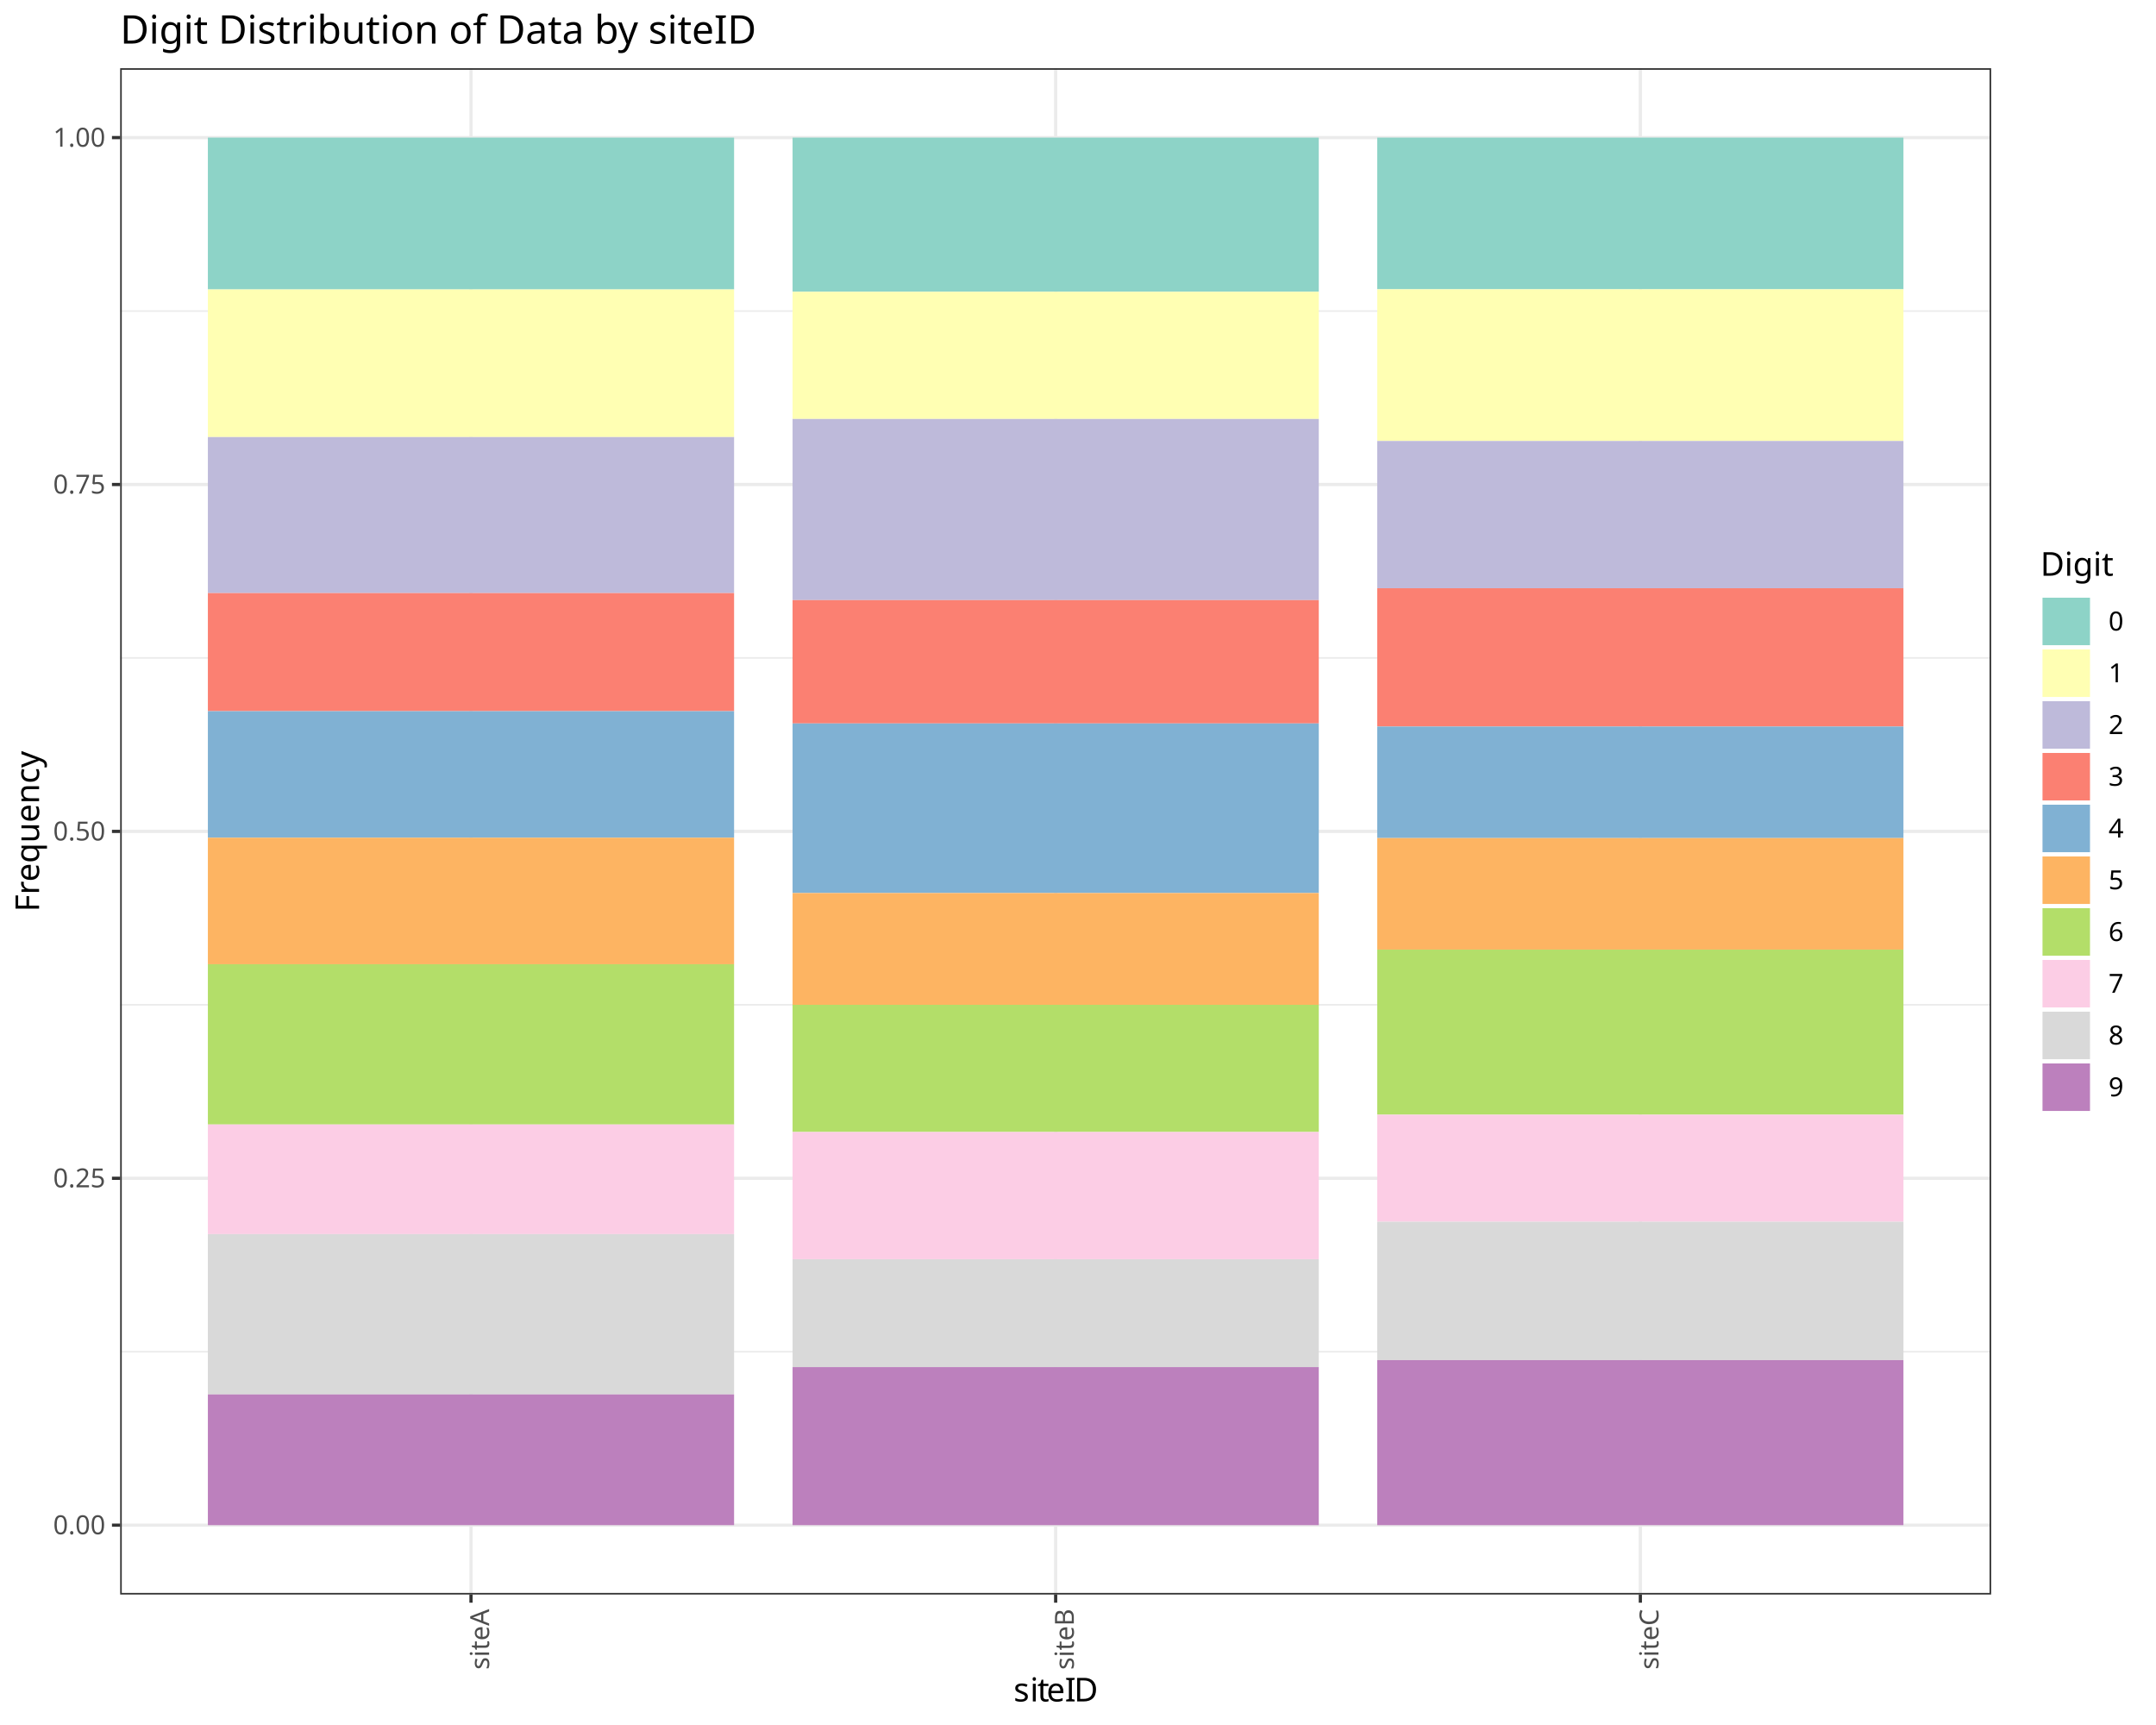
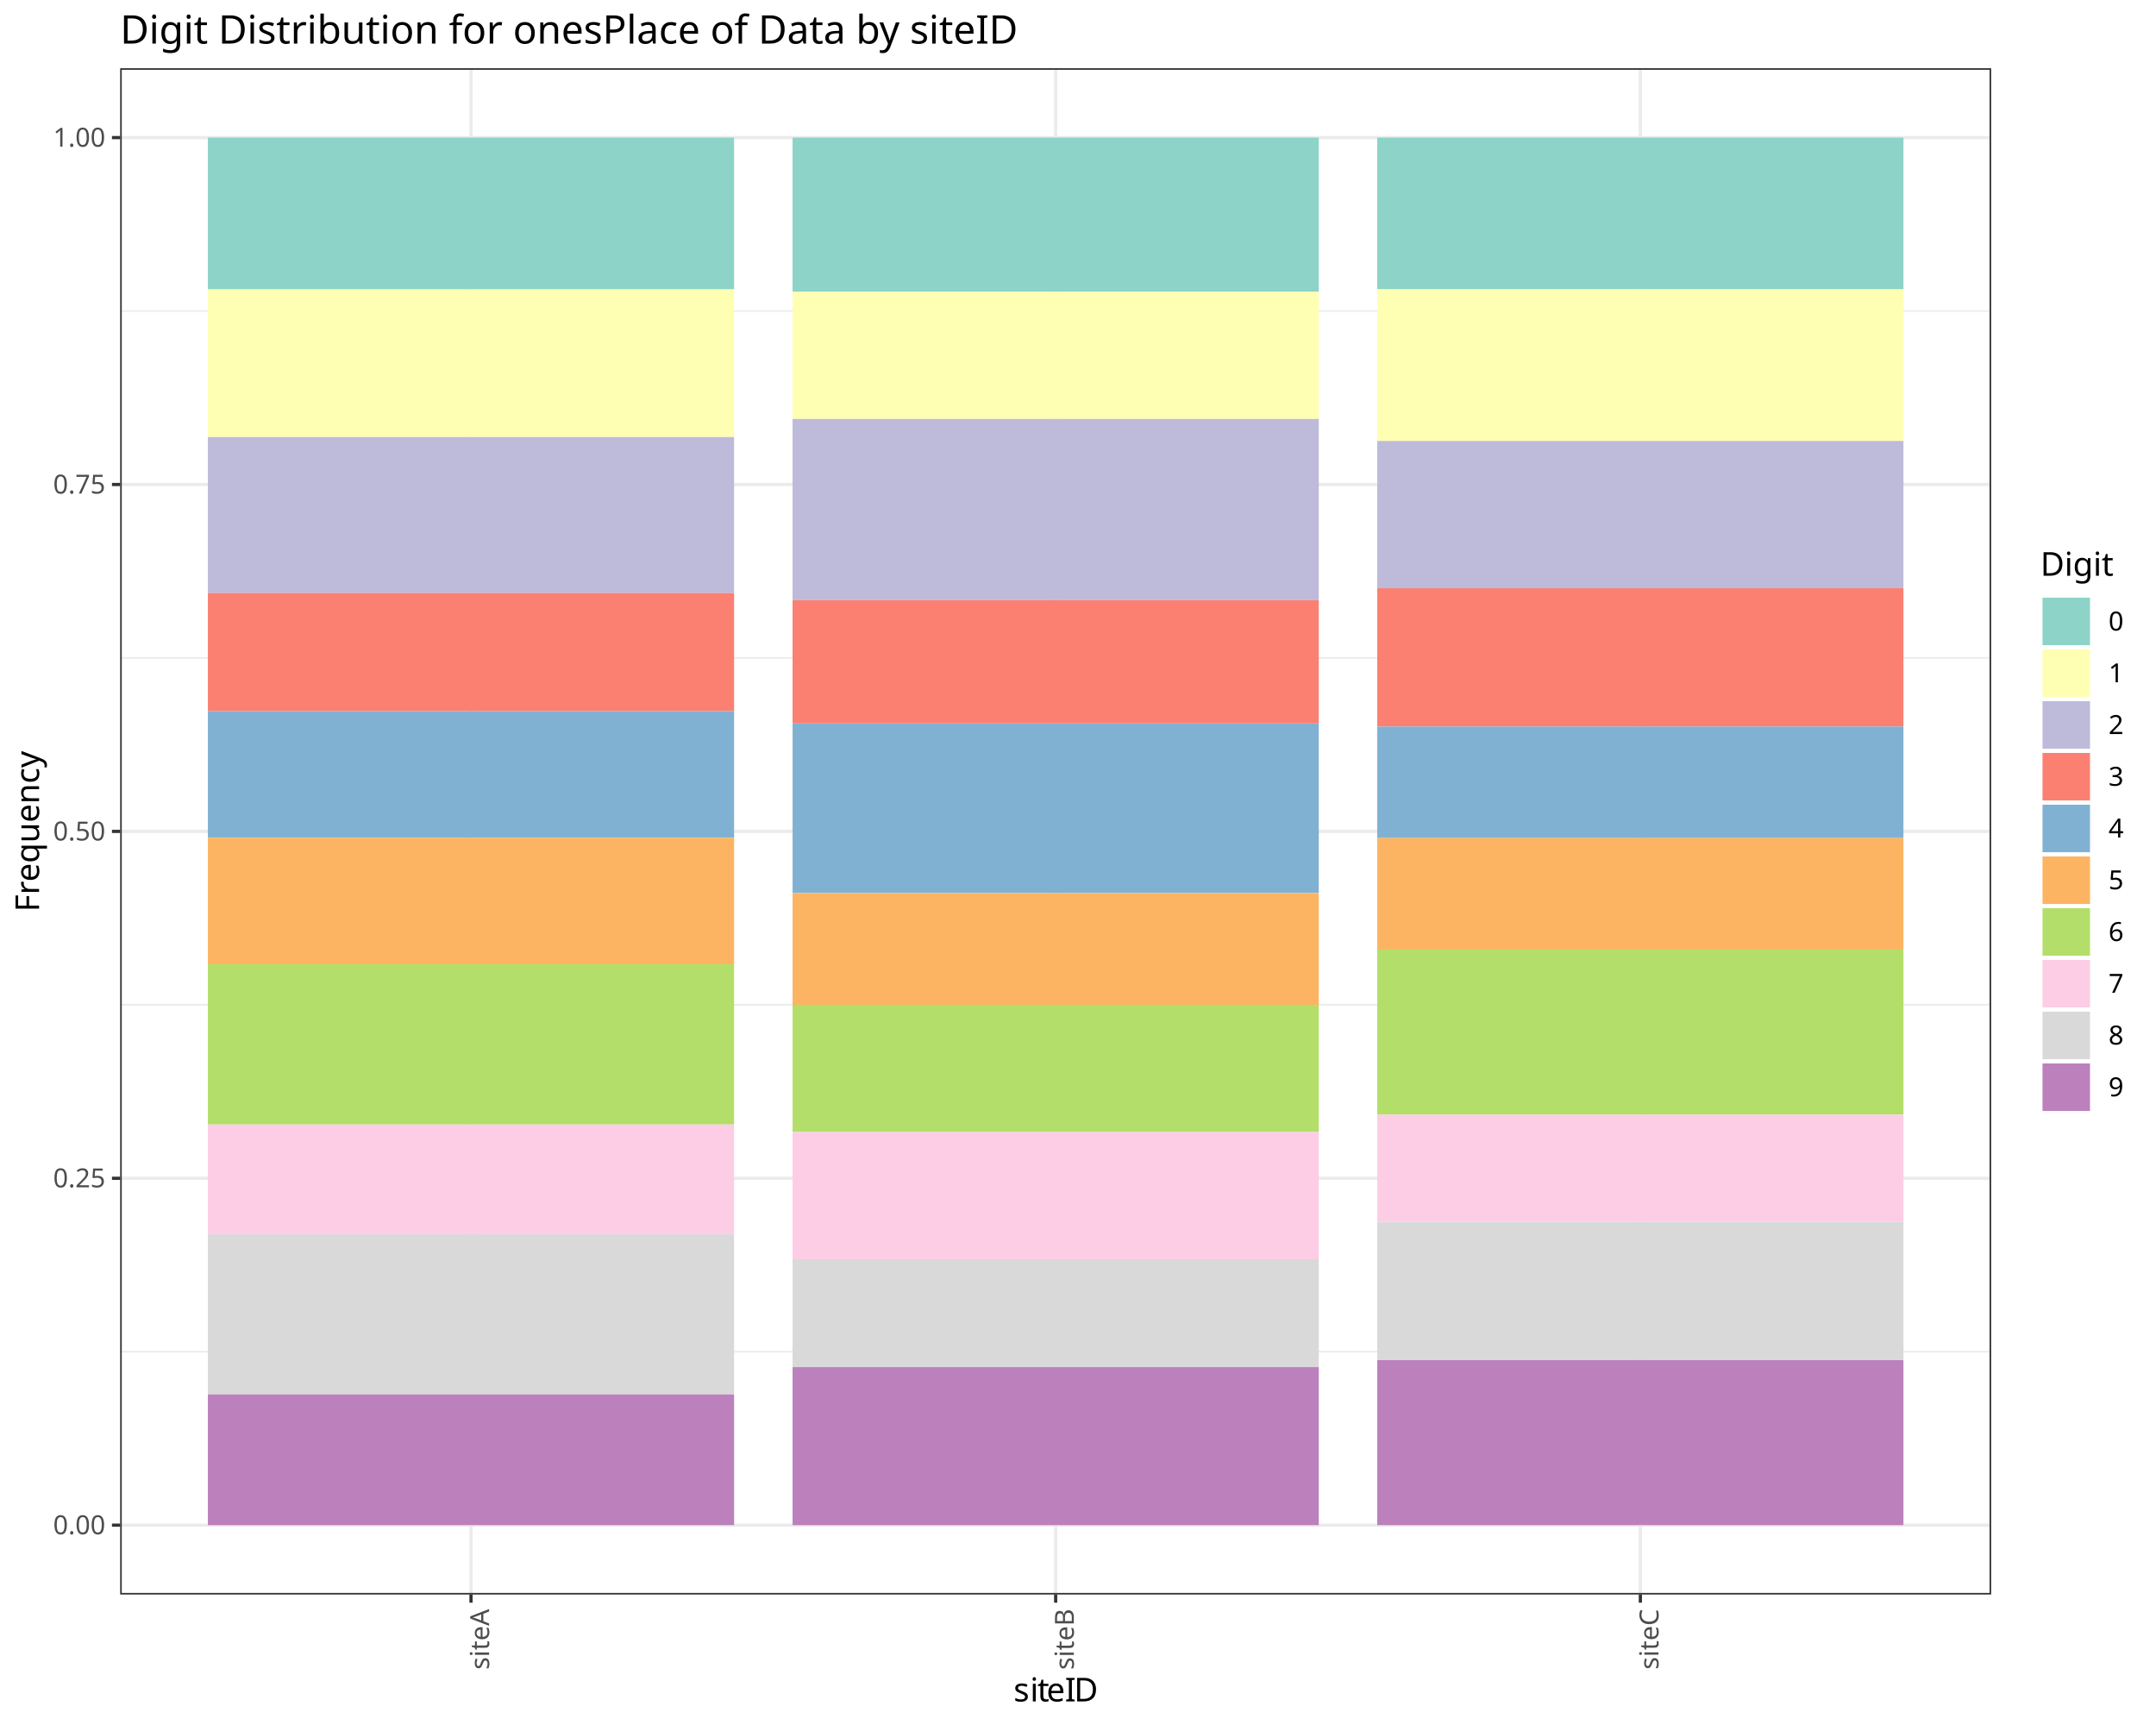
<svg xmlns="http://www.w3.org/2000/svg" class="svglite" data-engine-version="2.0" width="720.00pt" height="576.00pt" viewBox="0 0 720.00 576.00">
  <defs>
    <style type="text/css">
    .svglite line, .svglite polyline, .svglite polygon, .svglite path, .svglite rect, .svglite circle {
      fill: none;
      stroke: #000000;
      stroke-linecap: round;
      stroke-linejoin: round;
      stroke-miterlimit: 10.00;
    }
  </style>
  </defs>
  <rect width="100%" height="100%" style="stroke: none; fill: #FFFFFF;" />
  <defs>
    <clipPath id="cpMC4wMHw3MjAuMDB8MC4wMHw1NzYuMDA=">
      <rect x="0.00" y="0.00" width="720.00" height="576.00" />
    </clipPath>
  </defs>
  <g clip-path="url(#cpMC4wMHw3MjAuMDB8MC4wMHw1NzYuMDA=)">
    <rect x="0.00" y="0.00" width="720.00" height="576.00" style="stroke-width: 1.07; stroke: #FFFFFF; fill: #FFFFFF;" />
  </g>
  <defs>
    <clipPath id="cpNDAuMTN8NjY0Ljk1fDIyLjc4fDUzMi40Mw==">
      <rect x="40.13" y="22.78" width="624.82" height="509.65" />
    </clipPath>
  </defs>
  <g clip-path="url(#cpNDAuMTN8NjY0Ljk1fDIyLjc4fDUzMi40Mw==)">
    <rect x="40.13" y="22.78" width="624.82" height="509.65" style="stroke-width: 1.07; stroke: none; fill: #FFFFFF;" />
    <polyline points="40.13,451.35 664.95,451.35 " style="stroke-width: 0.53; stroke: #EBEBEB; stroke-linecap: butt;" />
    <polyline points="40.13,335.52 664.95,335.52 " style="stroke-width: 0.53; stroke: #EBEBEB; stroke-linecap: butt;" />
    <polyline points="40.13,219.69 664.95,219.69 " style="stroke-width: 0.53; stroke: #EBEBEB; stroke-linecap: butt;" />
    <polyline points="40.13,103.86 664.95,103.86 " style="stroke-width: 0.53; stroke: #EBEBEB; stroke-linecap: butt;" />
    <polyline points="40.13,509.27 664.95,509.27 " style="stroke-width: 1.07; stroke: #EBEBEB; stroke-linecap: butt;" />
    <polyline points="40.13,393.44 664.95,393.44 " style="stroke-width: 1.07; stroke: #EBEBEB; stroke-linecap: butt;" />
    <polyline points="40.13,277.61 664.95,277.61 " style="stroke-width: 1.07; stroke: #EBEBEB; stroke-linecap: butt;" />
    <polyline points="40.13,161.78 664.95,161.78 " style="stroke-width: 1.07; stroke: #EBEBEB; stroke-linecap: butt;" />
    <polyline points="40.13,45.95 664.95,45.95 " style="stroke-width: 1.07; stroke: #EBEBEB; stroke-linecap: butt;" />
    <polyline points="157.29,532.43 157.29,22.78 " style="stroke-width: 1.07; stroke: #EBEBEB; stroke-linecap: butt;" />
    <polyline points="352.54,532.43 352.54,22.78 " style="stroke-width: 1.07; stroke: #EBEBEB; stroke-linecap: butt;" />
    <polyline points="547.80,532.43 547.80,22.78 " style="stroke-width: 1.07; stroke: #EBEBEB; stroke-linecap: butt;" />
    <rect x="69.42" y="45.95" width="175.73" height="50.70" style="stroke-width: 1.07; stroke: none; stroke-linecap: butt; stroke-linejoin: miter; fill: #8DD3C7;" />
    <rect x="69.42" y="96.65" width="175.73" height="49.29" style="stroke-width: 1.07; stroke: none; stroke-linecap: butt; stroke-linejoin: miter; fill: #FFFFB3;" />
    <rect x="69.42" y="145.94" width="175.73" height="52.11" style="stroke-width: 1.07; stroke: none; stroke-linecap: butt; stroke-linejoin: miter; fill: #BEBADA;" />
    <rect x="69.42" y="198.04" width="175.73" height="39.43" style="stroke-width: 1.07; stroke: none; stroke-linecap: butt; stroke-linejoin: miter; fill: #FB8072;" />
    <rect x="69.42" y="237.47" width="175.73" height="42.25" style="stroke-width: 1.07; stroke: none; stroke-linecap: butt; stroke-linejoin: miter; fill: #80B1D3;" />
    <rect x="69.42" y="279.72" width="175.73" height="42.25" style="stroke-width: 1.07; stroke: none; stroke-linecap: butt; stroke-linejoin: miter; fill: #FDB462;" />
    <rect x="69.42" y="321.97" width="175.73" height="53.51" style="stroke-width: 1.07; stroke: none; stroke-linecap: butt; stroke-linejoin: miter; fill: #B3DE69;" />
    <rect x="69.42" y="375.48" width="175.73" height="36.61" style="stroke-width: 1.07; stroke: none; stroke-linecap: butt; stroke-linejoin: miter; fill: #FCCDE5;" />
    <rect x="69.42" y="412.10" width="175.73" height="53.51" style="stroke-width: 1.07; stroke: none; stroke-linecap: butt; stroke-linejoin: miter; fill: #D9D9D9;" />
    <rect x="69.42" y="465.61" width="175.73" height="43.66" style="stroke-width: 1.07; stroke: none; stroke-linecap: butt; stroke-linejoin: miter; fill: #BC80BD;" />
    <rect x="264.68" y="45.95" width="175.73" height="51.48" style="stroke-width: 1.07; stroke: none; stroke-linecap: butt; stroke-linejoin: miter; fill: #8DD3C7;" />
    <rect x="264.68" y="97.43" width="175.73" height="42.47" style="stroke-width: 1.07; stroke: none; stroke-linecap: butt; stroke-linejoin: miter; fill: #FFFFB3;" />
    <rect x="264.68" y="139.90" width="175.73" height="60.49" style="stroke-width: 1.07; stroke: none; stroke-linecap: butt; stroke-linejoin: miter; fill: #BEBADA;" />
    <rect x="264.68" y="200.39" width="175.73" height="41.18" style="stroke-width: 1.07; stroke: none; stroke-linecap: butt; stroke-linejoin: miter; fill: #FB8072;" />
    <rect x="264.68" y="241.57" width="175.73" height="56.63" style="stroke-width: 1.07; stroke: none; stroke-linecap: butt; stroke-linejoin: miter; fill: #80B1D3;" />
    <rect x="264.68" y="298.20" width="175.73" height="37.32" style="stroke-width: 1.07; stroke: none; stroke-linecap: butt; stroke-linejoin: miter; fill: #FDB462;" />
    <rect x="264.68" y="335.52" width="175.73" height="42.47" style="stroke-width: 1.07; stroke: none; stroke-linecap: butt; stroke-linejoin: miter; fill: #B3DE69;" />
    <rect x="264.68" y="377.99" width="175.73" height="42.47" style="stroke-width: 1.07; stroke: none; stroke-linecap: butt; stroke-linejoin: miter; fill: #FCCDE5;" />
    <rect x="264.68" y="420.47" width="175.73" height="36.04" style="stroke-width: 1.07; stroke: none; stroke-linecap: butt; stroke-linejoin: miter; fill: #D9D9D9;" />
    <rect x="264.68" y="456.50" width="175.73" height="52.77" style="stroke-width: 1.07; stroke: none; stroke-linecap: butt; stroke-linejoin: miter; fill: #BC80BD;" />
    <rect x="459.93" y="45.95" width="175.73" height="50.65" style="stroke-width: 1.07; stroke: none; stroke-linecap: butt; stroke-linejoin: miter; fill: #8DD3C7;" />
    <rect x="459.93" y="96.60" width="175.73" height="50.65" style="stroke-width: 1.07; stroke: none; stroke-linecap: butt; stroke-linejoin: miter; fill: #FFFFB3;" />
    <rect x="459.93" y="147.25" width="175.73" height="49.16" style="stroke-width: 1.07; stroke: none; stroke-linecap: butt; stroke-linejoin: miter; fill: #BEBADA;" />
    <rect x="459.93" y="196.42" width="175.73" height="46.18" style="stroke-width: 1.07; stroke: none; stroke-linecap: butt; stroke-linejoin: miter; fill: #FB8072;" />
    <rect x="459.93" y="242.60" width="175.73" height="37.24" style="stroke-width: 1.07; stroke: none; stroke-linecap: butt; stroke-linejoin: miter; fill: #80B1D3;" />
    <rect x="459.93" y="279.84" width="175.73" height="37.24" style="stroke-width: 1.07; stroke: none; stroke-linecap: butt; stroke-linejoin: miter; fill: #FDB462;" />
    <rect x="459.93" y="317.09" width="175.73" height="55.12" style="stroke-width: 1.07; stroke: none; stroke-linecap: butt; stroke-linejoin: miter; fill: #B3DE69;" />
    <rect x="459.93" y="372.21" width="175.73" height="35.75" style="stroke-width: 1.07; stroke: none; stroke-linecap: butt; stroke-linejoin: miter; fill: #FCCDE5;" />
    <rect x="459.93" y="407.96" width="175.73" height="46.18" style="stroke-width: 1.07; stroke: none; stroke-linecap: butt; stroke-linejoin: miter; fill: #D9D9D9;" />
    <rect x="459.93" y="454.15" width="175.73" height="55.12" style="stroke-width: 1.07; stroke: none; stroke-linecap: butt; stroke-linejoin: miter; fill: #BC80BD;" />
    <rect x="40.13" y="22.78" width="624.82" height="509.65" style="stroke-width: 1.07; stroke: #333333;" />
  </g>
  <g clip-path="url(#cpMC4wMHw3MjAuMDB8MC4wMHw1NzYuMDA=)">
    <text x="35.20" y="512.30" text-anchor="end" style="font-size: 8.80px; fill: #4D4D4D; font-family: sans;" textLength="17.13px" lengthAdjust="spacingAndGlyphs">0.00</text>
    <text x="35.20" y="396.47" text-anchor="end" style="font-size: 8.80px; fill: #4D4D4D; font-family: sans;" textLength="17.13px" lengthAdjust="spacingAndGlyphs">0.25</text>
    <text x="35.20" y="280.64" text-anchor="end" style="font-size: 8.80px; fill: #4D4D4D; font-family: sans;" textLength="17.13px" lengthAdjust="spacingAndGlyphs">0.50</text>
    <text x="35.20" y="164.81" text-anchor="end" style="font-size: 8.80px; fill: #4D4D4D; font-family: sans;" textLength="17.13px" lengthAdjust="spacingAndGlyphs">0.75</text>
    <text x="35.20" y="48.98" text-anchor="end" style="font-size: 8.80px; fill: #4D4D4D; font-family: sans;" textLength="17.13px" lengthAdjust="spacingAndGlyphs">1.00</text>
    <polyline points="37.39,509.27 40.13,509.27 " style="stroke-width: 1.07; stroke: #333333; stroke-linecap: butt;" />
    <polyline points="37.39,393.44 40.13,393.44 " style="stroke-width: 1.07; stroke: #333333; stroke-linecap: butt;" />
    <polyline points="37.39,277.61 40.13,277.61 " style="stroke-width: 1.07; stroke: #333333; stroke-linecap: butt;" />
    <polyline points="37.39,161.78 40.13,161.78 " style="stroke-width: 1.07; stroke: #333333; stroke-linecap: butt;" />
    <polyline points="37.39,45.95 40.13,45.95 " style="stroke-width: 1.07; stroke: #333333; stroke-linecap: butt;" />
    <polyline points="157.29,535.17 157.29,532.43 " style="stroke-width: 1.07; stroke: #333333; stroke-linecap: butt;" />
    <polyline points="352.54,535.17 352.54,532.43 " style="stroke-width: 1.07; stroke: #333333; stroke-linecap: butt;" />
    <polyline points="547.80,535.17 547.80,532.43 " style="stroke-width: 1.07; stroke: #333333; stroke-linecap: butt;" />
    <text transform="translate(163.34,547.39) rotate(-90)" text-anchor="middle" style="font-size: 8.80px; fill: #4D4D4D; font-family: sans;" textLength="19.57px" lengthAdjust="spacingAndGlyphs">siteA</text>
    <text transform="translate(358.60,547.39) rotate(-90)" text-anchor="middle" style="font-size: 8.80px; fill: #4D4D4D; font-family: sans;" textLength="19.57px" lengthAdjust="spacingAndGlyphs">siteB</text>
    <text transform="translate(553.85,547.39) rotate(-90)" text-anchor="middle" style="font-size: 8.80px; fill: #4D4D4D; font-family: sans;" textLength="20.05px" lengthAdjust="spacingAndGlyphs">siteC</text>
    <text x="338.48" y="568.13" style="font-size: 11.00px; font-family: sans;" textLength="5.50px" lengthAdjust="spacingAndGlyphs">s</text>
    <text x="343.98" y="568.13" style="font-size: 11.00px; font-family: sans;" textLength="2.44px" lengthAdjust="spacingAndGlyphs">i</text>
    <text x="346.43" y="568.13" style="font-size: 11.00px; font-family: sans;" textLength="3.06px" lengthAdjust="spacingAndGlyphs">t</text>
    <text x="349.48" y="568.13" style="font-size: 11.00px; font-family: sans;" textLength="6.12px" lengthAdjust="spacingAndGlyphs">e</text>
    <text x="355.60" y="568.13" style="font-size: 11.00px; font-family: sans;" textLength="3.06px" lengthAdjust="spacingAndGlyphs">I</text>
    <text x="358.66" y="568.13" style="font-size: 11.00px; font-family: sans;" textLength="7.95px" lengthAdjust="spacingAndGlyphs">D</text>
    <text transform="translate(13.05,277.61) rotate(-90)" text-anchor="middle" style="font-size: 11.00px; font-family: sans;" textLength="51.98px" lengthAdjust="spacingAndGlyphs">Frequency</text>
    <rect x="675.91" y="178.06" width="38.61" height="199.09" style="stroke-width: 1.07; stroke: none; fill: #FFFFFF;" />
    <text x="681.39" y="192.25" style="font-size: 11.00px; font-family: sans;" textLength="22.00px" lengthAdjust="spacingAndGlyphs">Digit</text>
    <rect x="681.39" y="198.88" width="17.28" height="17.28" style="stroke-width: 1.07; stroke: none; fill: #FFFFFF;" />
    <rect x="682.10" y="199.58" width="15.86" height="15.86" style="stroke-width: 1.07; stroke: none; stroke-linecap: butt; stroke-linejoin: miter; fill: #8DD3C7;" />
    <rect x="681.39" y="216.16" width="17.28" height="17.28" style="stroke-width: 1.07; stroke: none; fill: #FFFFFF;" />
    <rect x="682.10" y="216.86" width="15.86" height="15.86" style="stroke-width: 1.07; stroke: none; stroke-linecap: butt; stroke-linejoin: miter; fill: #FFFFB3;" />
    <rect x="681.39" y="233.44" width="17.28" height="17.28" style="stroke-width: 1.07; stroke: none; fill: #FFFFFF;" />
    <rect x="682.10" y="234.14" width="15.86" height="15.86" style="stroke-width: 1.07; stroke: none; stroke-linecap: butt; stroke-linejoin: miter; fill: #BEBADA;" />
    <rect x="681.39" y="250.72" width="17.28" height="17.28" style="stroke-width: 1.07; stroke: none; fill: #FFFFFF;" />
    <rect x="682.10" y="251.42" width="15.86" height="15.86" style="stroke-width: 1.07; stroke: none; stroke-linecap: butt; stroke-linejoin: miter; fill: #FB8072;" />
    <rect x="681.39" y="268.00" width="17.28" height="17.28" style="stroke-width: 1.07; stroke: none; fill: #FFFFFF;" />
    <rect x="682.10" y="268.70" width="15.86" height="15.86" style="stroke-width: 1.07; stroke: none; stroke-linecap: butt; stroke-linejoin: miter; fill: #80B1D3;" />
    <rect x="681.39" y="285.28" width="17.28" height="17.28" style="stroke-width: 1.07; stroke: none; fill: #FFFFFF;" />
    <rect x="682.10" y="285.98" width="15.86" height="15.86" style="stroke-width: 1.07; stroke: none; stroke-linecap: butt; stroke-linejoin: miter; fill: #FDB462;" />
    <rect x="681.39" y="302.56" width="17.28" height="17.28" style="stroke-width: 1.07; stroke: none; fill: #FFFFFF;" />
    <rect x="682.10" y="303.26" width="15.86" height="15.86" style="stroke-width: 1.07; stroke: none; stroke-linecap: butt; stroke-linejoin: miter; fill: #B3DE69;" />
    <rect x="681.39" y="319.84" width="17.28" height="17.28" style="stroke-width: 1.07; stroke: none; fill: #FFFFFF;" />
    <rect x="682.10" y="320.54" width="15.86" height="15.86" style="stroke-width: 1.07; stroke: none; stroke-linecap: butt; stroke-linejoin: miter; fill: #FCCDE5;" />
    <rect x="681.39" y="337.12" width="17.28" height="17.28" style="stroke-width: 1.07; stroke: none; fill: #FFFFFF;" />
    <rect x="682.10" y="337.82" width="15.86" height="15.86" style="stroke-width: 1.07; stroke: none; stroke-linecap: butt; stroke-linejoin: miter; fill: #D9D9D9;" />
    <rect x="681.39" y="354.40" width="17.28" height="17.28" style="stroke-width: 1.07; stroke: none; fill: #FFFFFF;" />
    <rect x="682.10" y="355.10" width="15.86" height="15.86" style="stroke-width: 1.07; stroke: none; stroke-linecap: butt; stroke-linejoin: miter; fill: #BC80BD;" />
    <text x="704.15" y="210.54" style="font-size: 8.80px; font-family: sans;" textLength="4.89px" lengthAdjust="spacingAndGlyphs">0</text>
    <text x="704.15" y="227.82" style="font-size: 8.80px; font-family: sans;" textLength="4.89px" lengthAdjust="spacingAndGlyphs">1</text>
    <text x="704.15" y="245.10" style="font-size: 8.80px; font-family: sans;" textLength="4.89px" lengthAdjust="spacingAndGlyphs">2</text>
    <text x="704.15" y="262.38" style="font-size: 8.80px; font-family: sans;" textLength="4.89px" lengthAdjust="spacingAndGlyphs">3</text>
    <text x="704.15" y="279.66" style="font-size: 8.80px; font-family: sans;" textLength="4.89px" lengthAdjust="spacingAndGlyphs">4</text>
    <text x="704.15" y="296.94" style="font-size: 8.80px; font-family: sans;" textLength="4.89px" lengthAdjust="spacingAndGlyphs">5</text>
    <text x="704.15" y="314.22" style="font-size: 8.80px; font-family: sans;" textLength="4.89px" lengthAdjust="spacingAndGlyphs">6</text>
    <text x="704.15" y="331.50" style="font-size: 8.80px; font-family: sans;" textLength="4.89px" lengthAdjust="spacingAndGlyphs">7</text>
    <text x="704.15" y="348.78" style="font-size: 8.80px; font-family: sans;" textLength="4.89px" lengthAdjust="spacingAndGlyphs">8</text>
    <text x="704.15" y="366.06" style="font-size: 8.80px; font-family: sans;" textLength="4.89px" lengthAdjust="spacingAndGlyphs">9</text>
-     <text x="40.13" y="14.56" style="font-size: 13.20px; font-family: sans;" textLength="197.36px" lengthAdjust="spacingAndGlyphs">Digit Distribution of Data by siteID</text>
+     <text x="40.13" y="14.56" style="font-size: 13.20px; font-family: sans;" textLength="281.75px" lengthAdjust="spacingAndGlyphs">Digit Distribution for onesPlace of Data by siteID</text>
  </g>
</svg>
